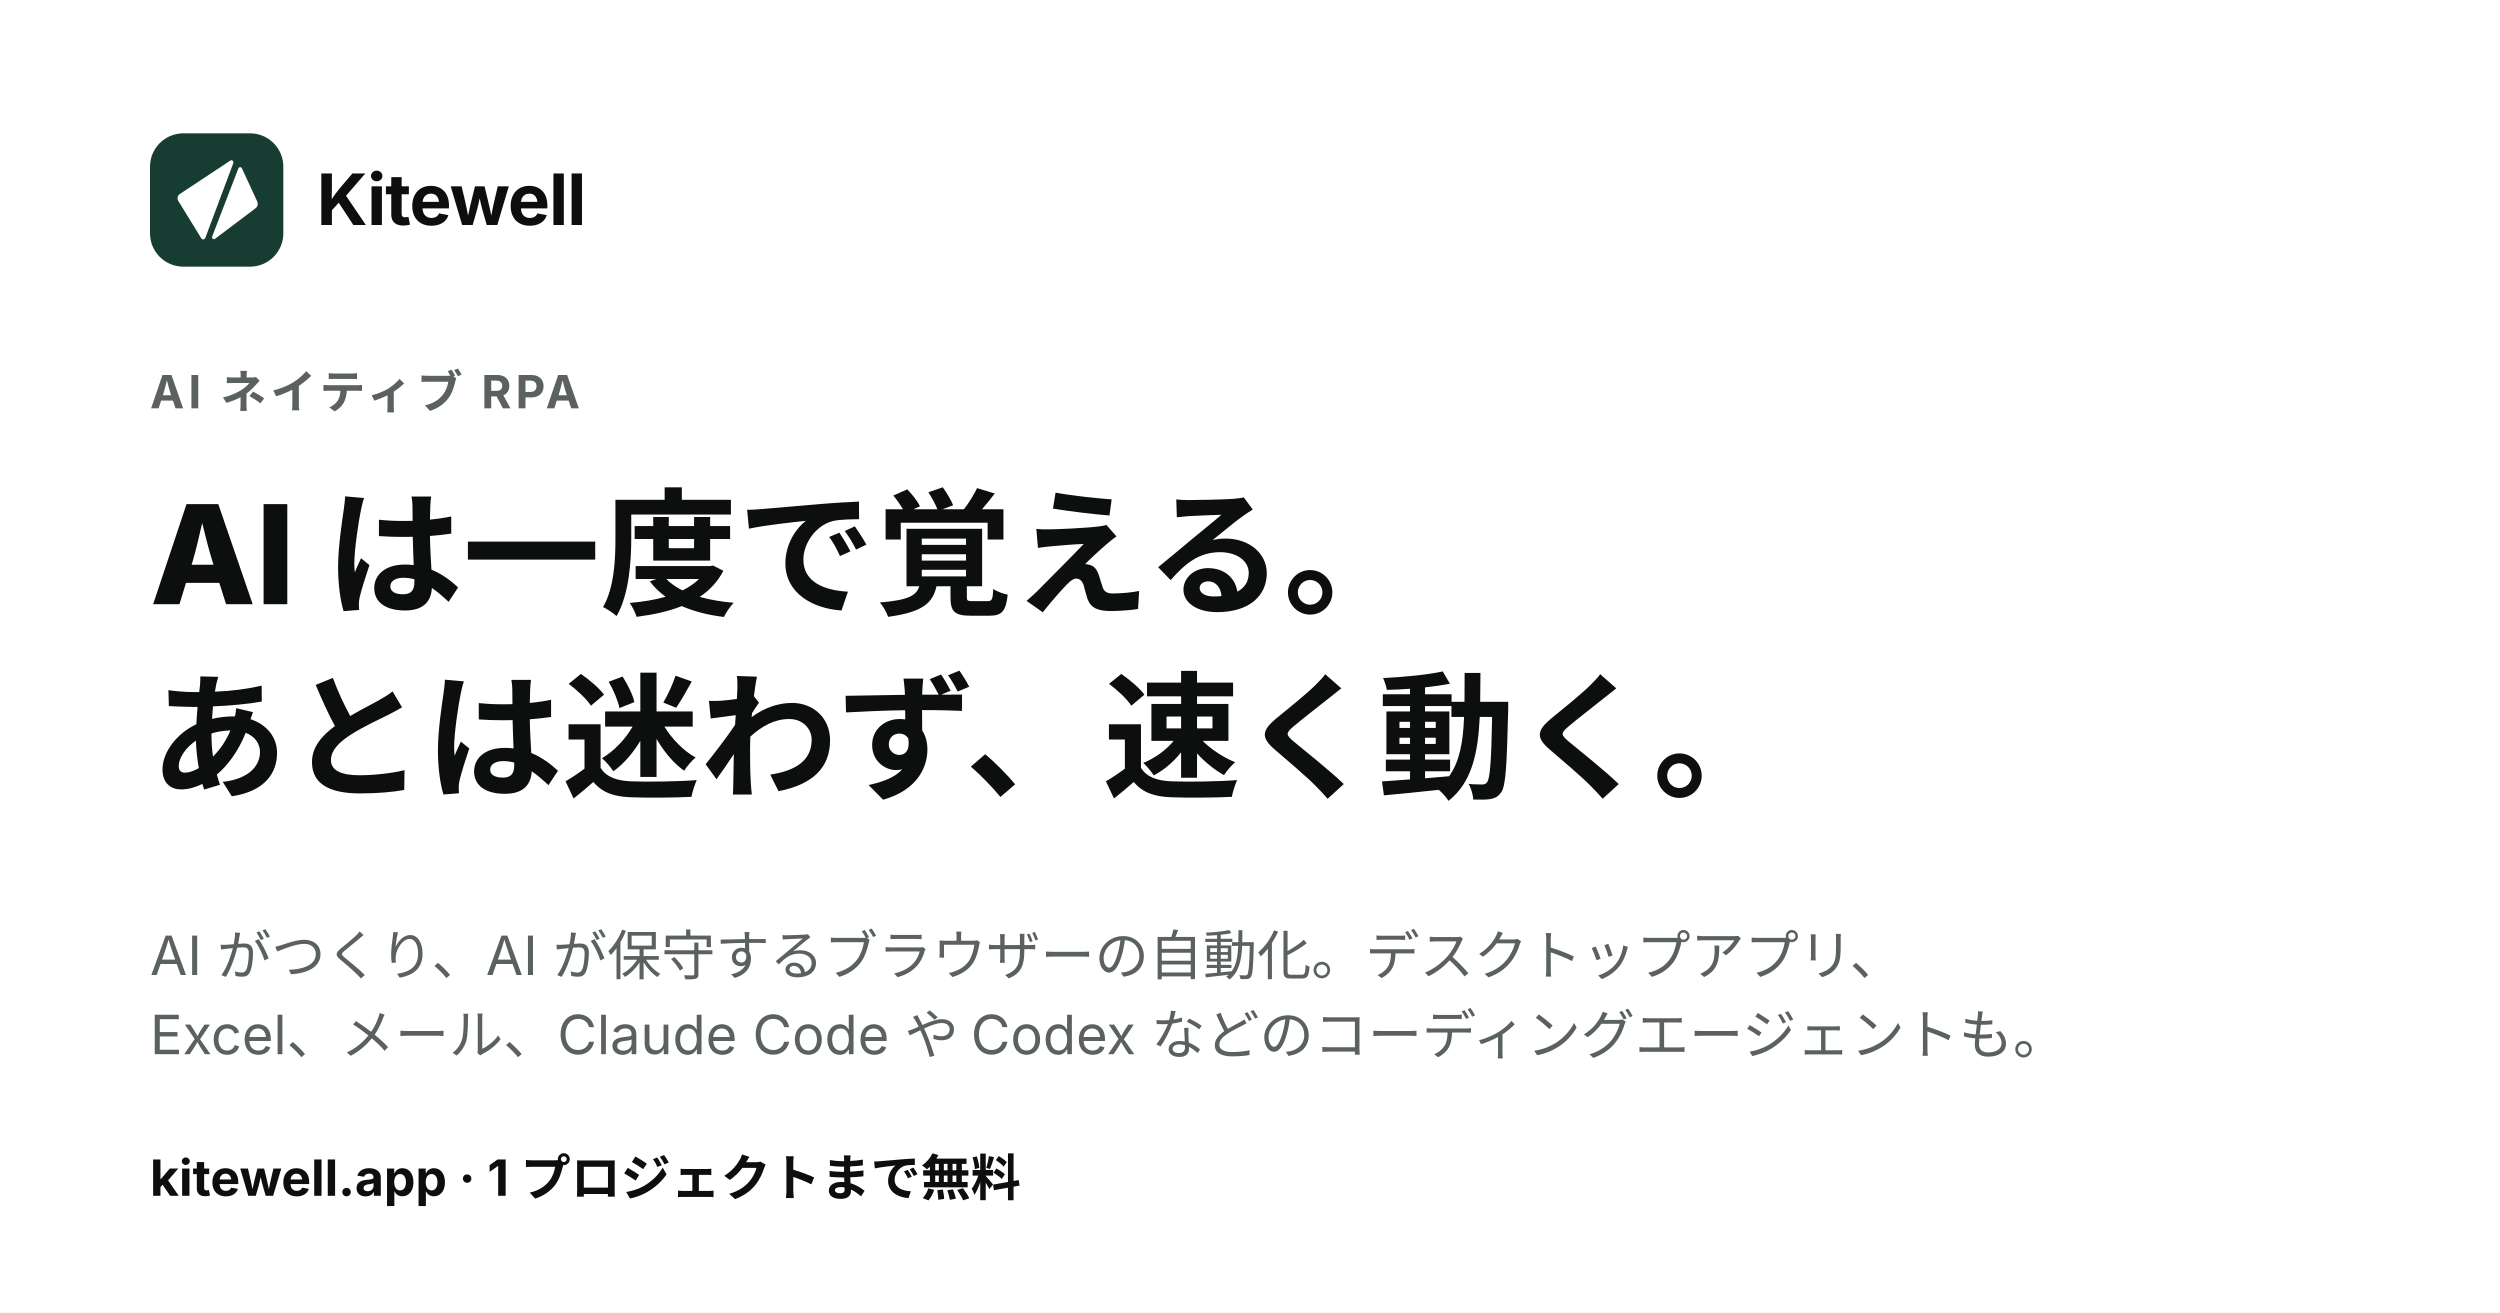
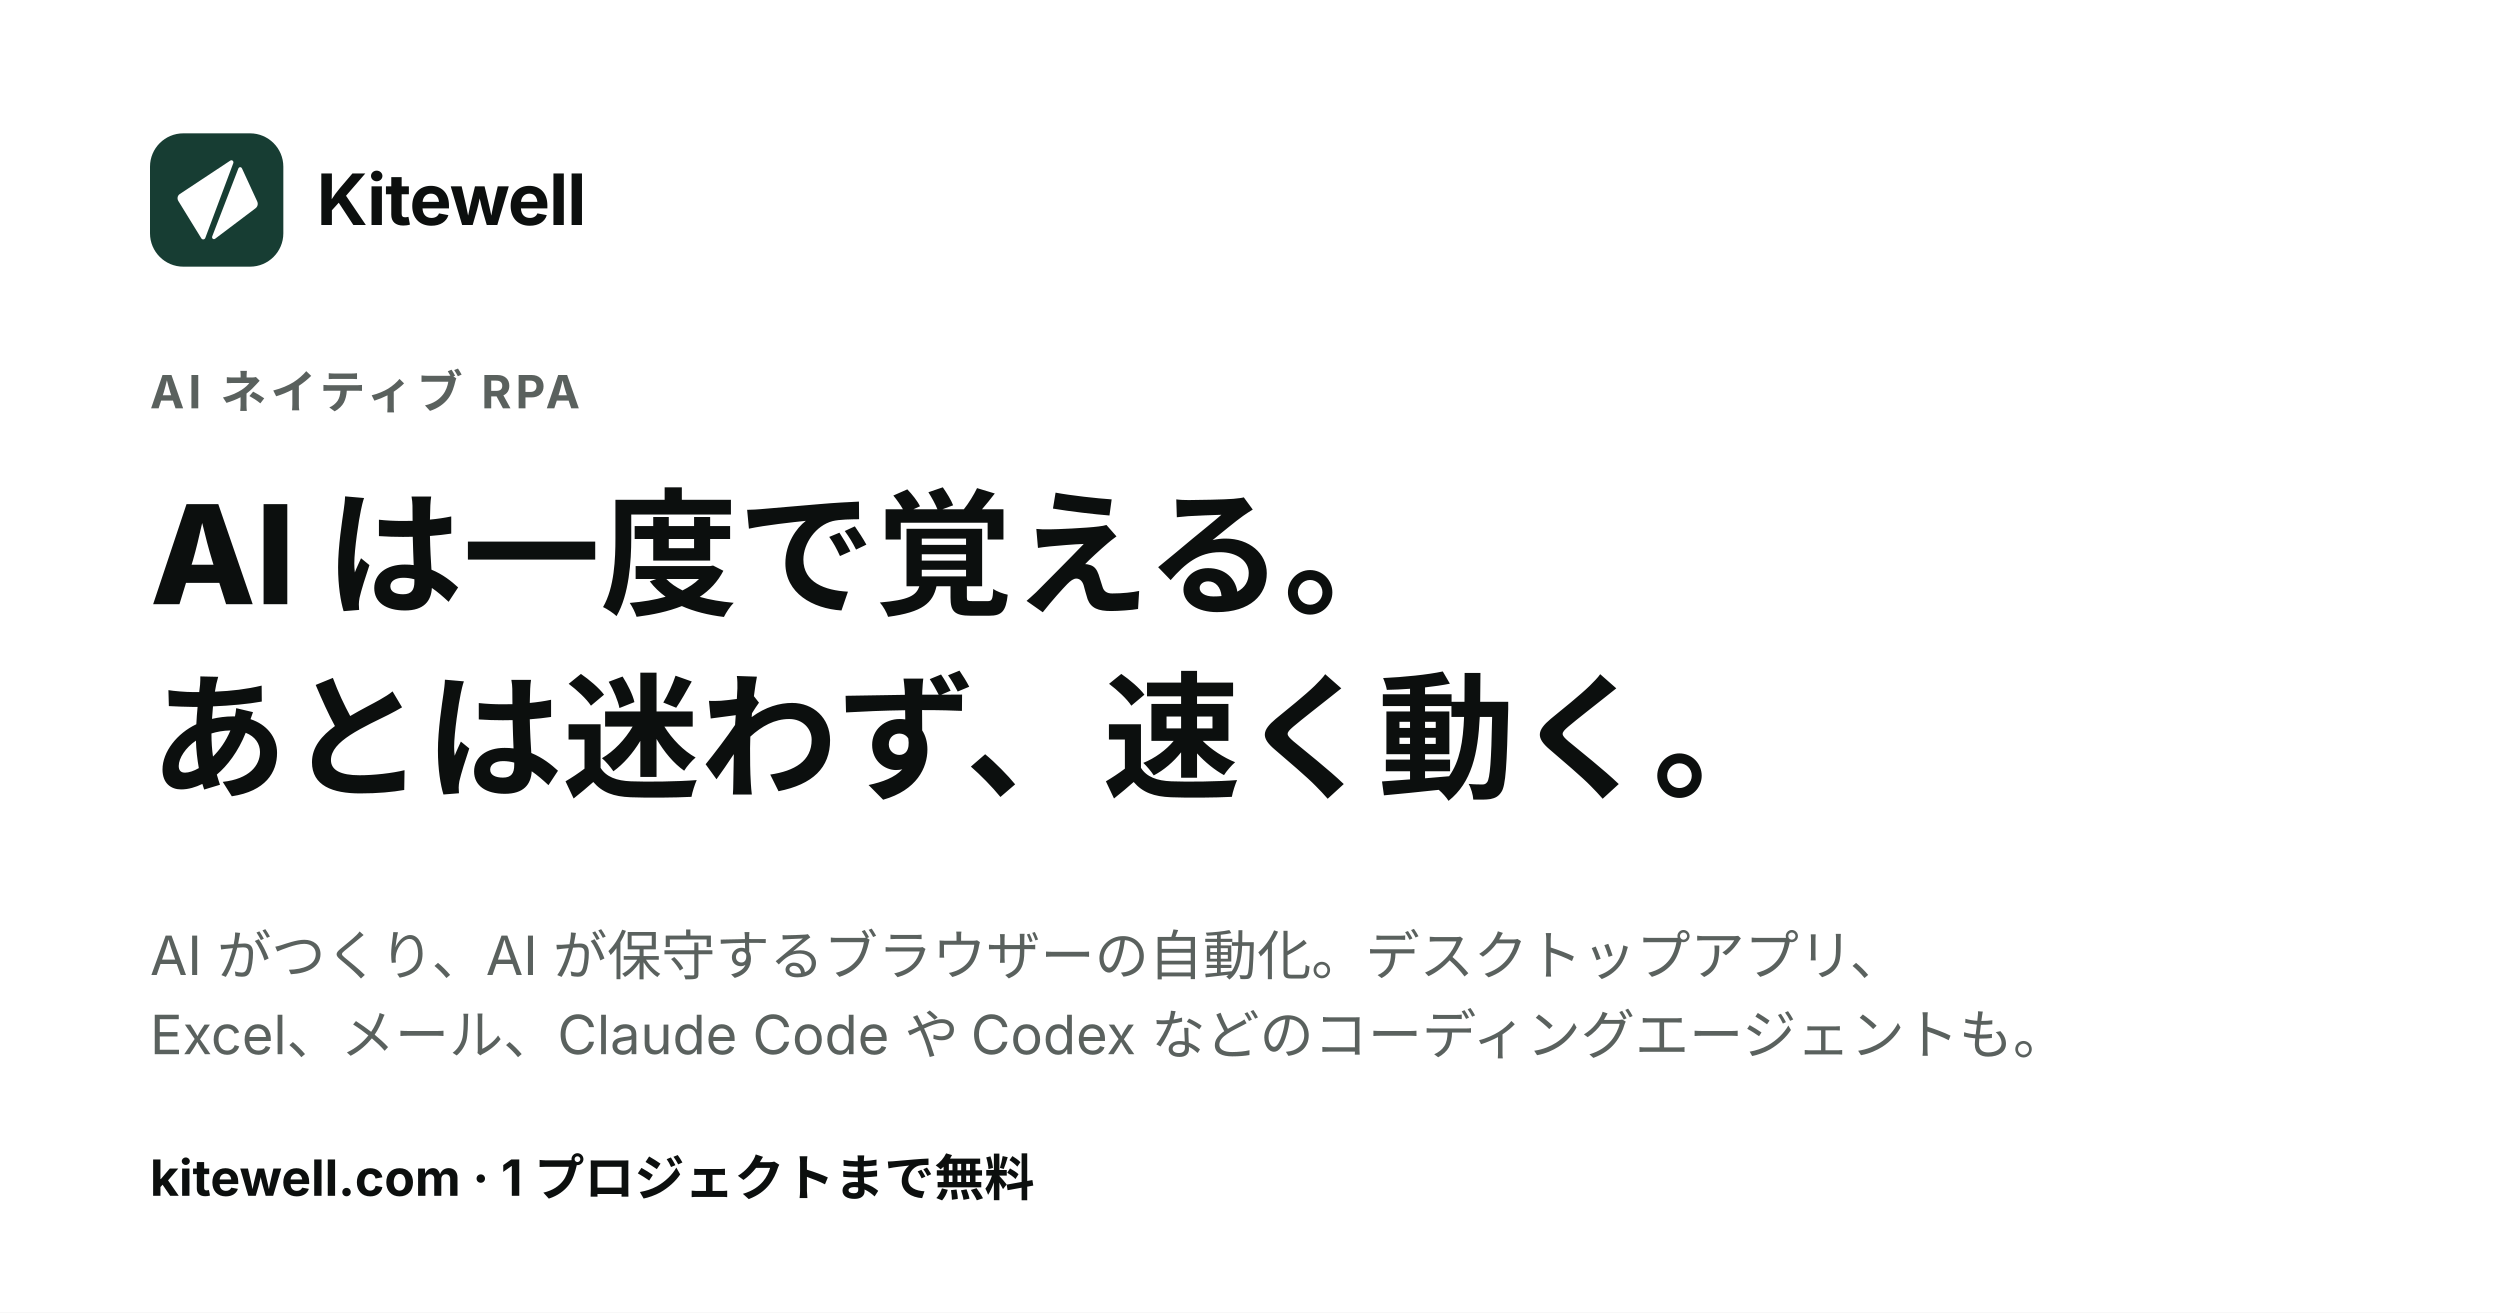
<svg xmlns="http://www.w3.org/2000/svg" width="1200" height="630" viewBox="0 0 1200 630">
  <rect width="1200" height="630" fill="#ffffff" />
  <svg x="72" y="64" width="64" height="64" viewBox="0 0 64 64">
    <rect width="64" height="64" rx="16" fill="#173d33" />
    <g transform="translate(10 10) scale(.6875)" fill="#ffffff">
      <path d="M41.5 4.5C42.7 3.7 44.1 4.9 43.6 6.3L24.1 58.4C23.7 59.7 22 59.9 21.3 58.8L5.3 32.8C4.2 31.1 4.6 28.9 6.3 27.8Z" />
      <path d="M47.1 10.1C47.6 8.8 49.1 8.7 49.7 10L60.3 33C61.1 34.7 60.6 36.7 59.1 37.8L31 59C29.8 59.9 28.4 58.8 28.9 57.4Z" />
    </g>
  </svg>
  <text x="152" y="108" fill="#0c0f0e" font-family="-apple-system, BlinkMacSystemFont, &quot;Helvetica Neue&quot;, &quot;Hiragino Sans&quot;, sans-serif" font-size="34" font-weight="700" letter-spacing="-0.5">Kitewell</text>
  <text x="72" y="196" fill="#5a615e" font-family="-apple-system, BlinkMacSystemFont, &quot;Helvetica Neue&quot;, &quot;Hiragino Sans&quot;, sans-serif" font-size="22" font-weight="650" letter-spacing="2">AI ネイティブ RPA</text>
  <text x="72" y="290" fill="#0c0f0e" font-family="-apple-system, BlinkMacSystemFont, &quot;Helvetica Neue&quot;, &quot;Hiragino Sans&quot;, sans-serif" font-size="66" font-weight="800">AI は一度で覚える。</text>
  <text x="72" y="378" fill="#0c0f0e" font-family="-apple-system, BlinkMacSystemFont, &quot;Helvetica Neue&quot;, &quot;Hiragino Sans&quot;, sans-serif" font-size="66" font-weight="800">あとは迷わず、速く動く。</text>
  <text x="72" y="468" fill="#5a615e" font-family="-apple-system, BlinkMacSystemFont, &quot;Helvetica Neue&quot;, &quot;Hiragino Sans&quot;, sans-serif" font-size="26">AI がつくり、AI が保守するブラウザーの自動化。デスクトップアプリ、</text>
  <text x="72" y="506" fill="#5a615e" font-family="-apple-system, BlinkMacSystemFont, &quot;Helvetica Neue&quot;, &quot;Hiragino Sans&quot;, sans-serif" font-size="26">Excel、メール、Claude Code や Codex などのコーディングエージェントも。</text>
-   <text x="72" y="574" fill="#0c0f0e" font-family="-apple-system, BlinkMacSystemFont, &quot;Helvetica Neue&quot;, &quot;Hiragino Sans&quot;, sans-serif" font-size="24" font-weight="650">kitewell.app · 1 プロジェクトまで無料</text>
+   <text x="72" y="574" fill="#0c0f0e" font-family="-apple-system, BlinkMacSystemFont, &quot;Helvetica Neue&quot;, &quot;Hiragino Sans&quot;, sans-serif" font-size="24" font-weight="650">kitewell.com · 1 プロジェクトまで無料</text>
</svg>
